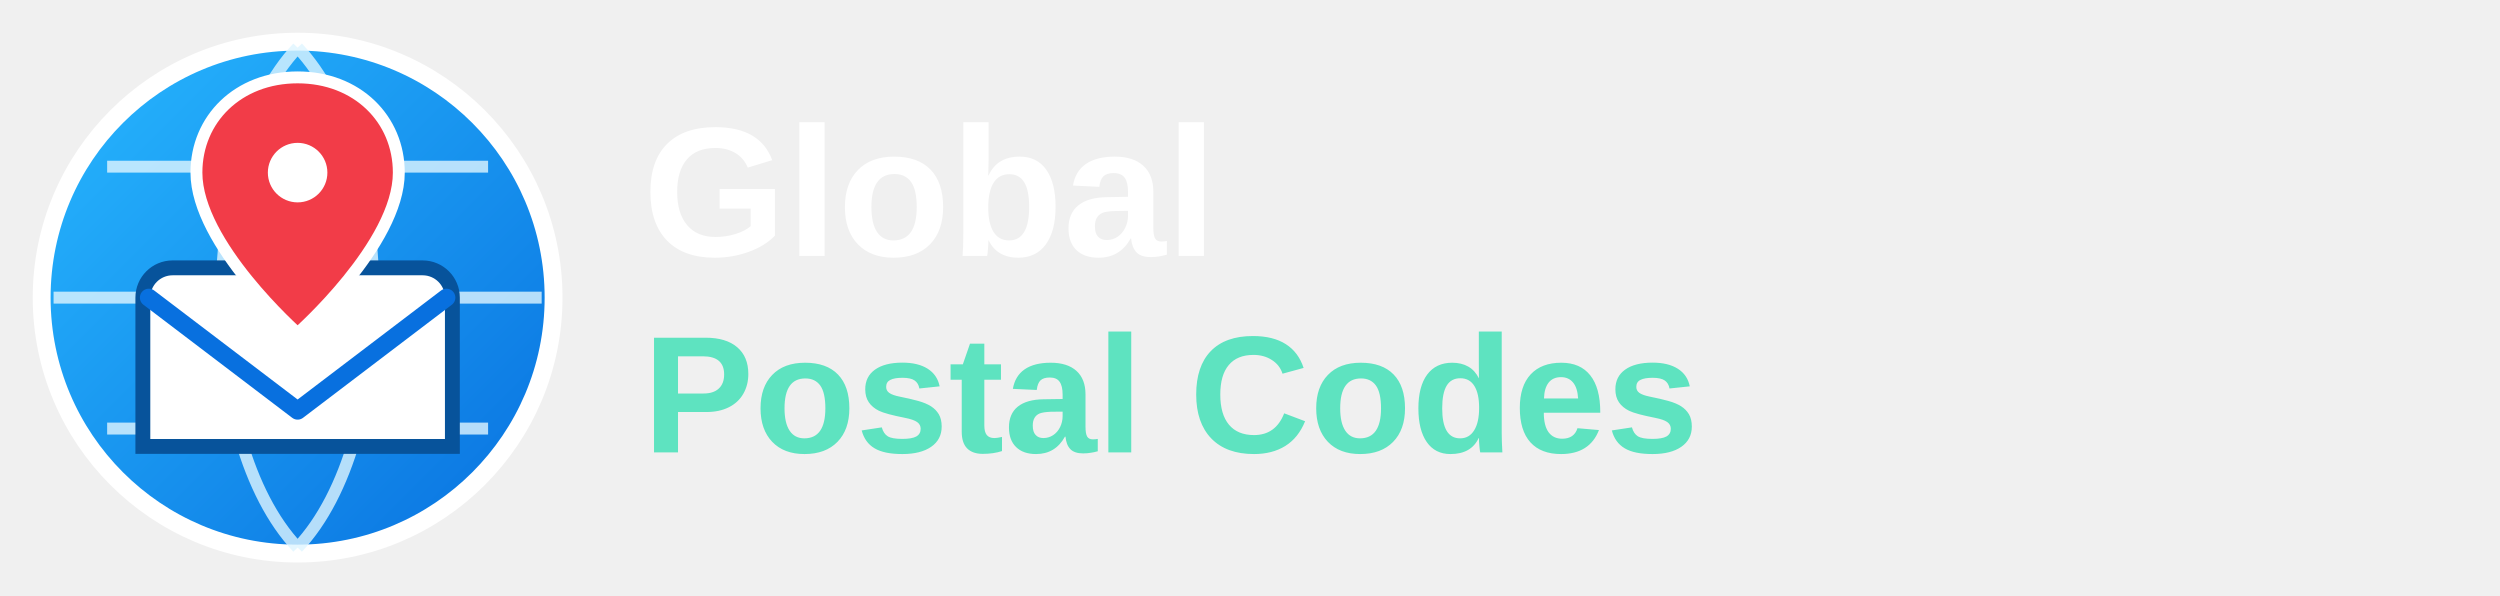
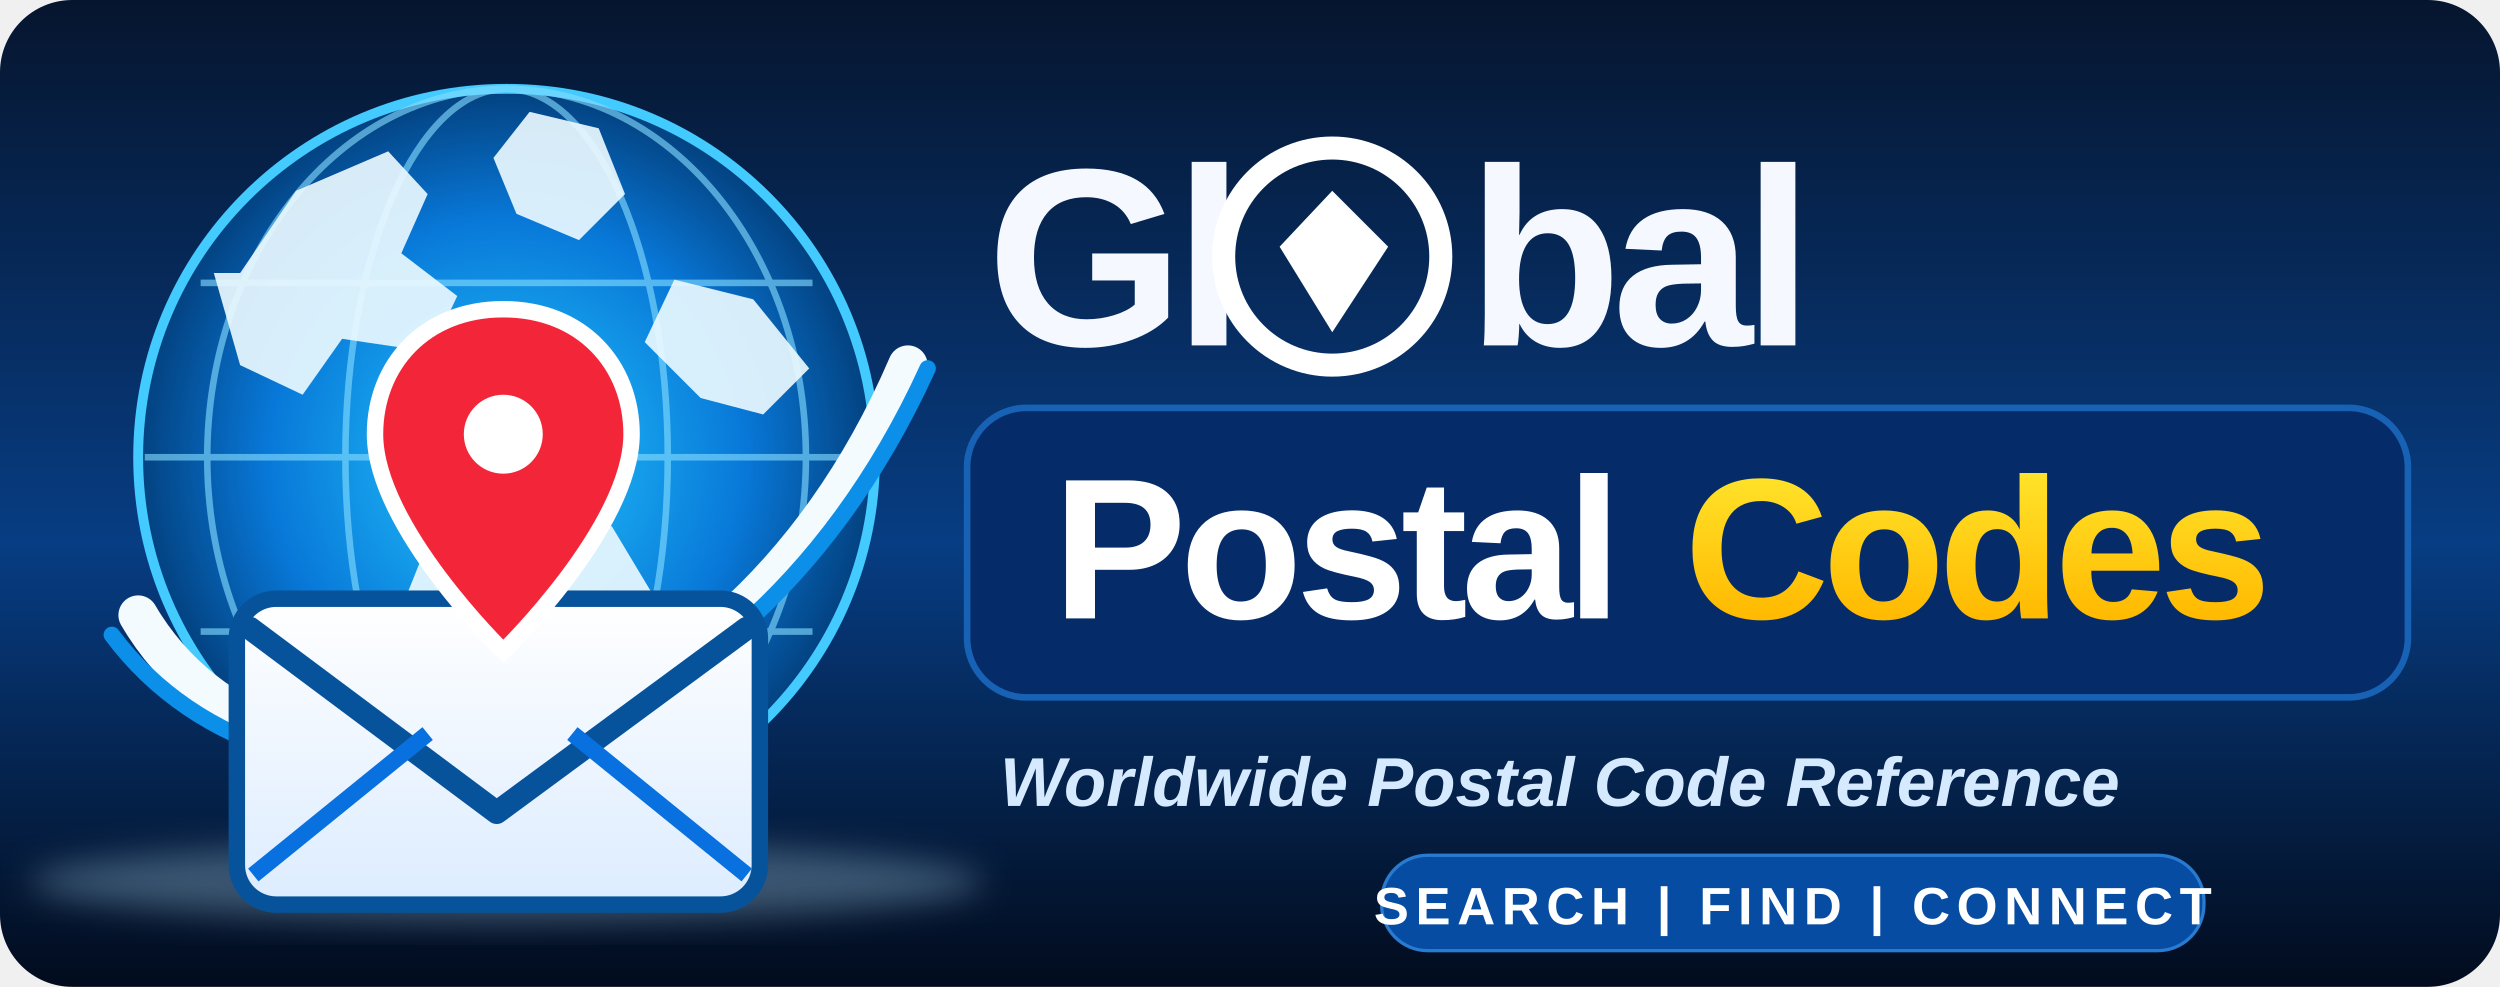
- <svg xmlns="http://www.w3.org/2000/svg" viewBox="0 0 420 100" role="img" aria-labelledby="title">
+ <svg xmlns="http://www.w3.org/2000/svg" viewBox="0 0 760 300" role="img" aria-labelledby="t">
  <defs>
-     <linearGradient id="g" x1="0" y1="0" x2="1" y2="1">
-       <stop stop-color="#28b8ff" />
-       <stop offset="1" stop-color="#0870df" />
+     <linearGradient id="bg" x2="0" y2="1">
+       <stop stop-color="#06152e" />
+       <stop offset=".55" stop-color="#073d83" />
+       <stop offset="1" stop-color="#020b1c" />
    </linearGradient>
+     <radialGradient id="globe">
+       <stop stop-color="#24caff" />
+       <stop offset=".65" stop-color="#0878d8" />
+       <stop offset="1" stop-color="#03417f" />
+     </radialGradient>
+     <linearGradient id="gold" x2="0" y2="1">
+       <stop stop-color="#ffe32a" />
+       <stop offset="1" stop-color="#ffb900" />
+     </linearGradient>
+     <linearGradient id="white" x2="0" y2="1">
+       <stop stop-color="#fff" />
+       <stop offset="1" stop-color="#dcecff" />
+     </linearGradient>
+     <filter id="shadow" x="-30%" y="-30%" width="160%" height="160%">
+       <feGaussianBlur stdDeviation="5" />
+     </filter>
  </defs>
-   <circle cx="50" cy="50" r="43" fill="url(#g)" stroke="#fff" stroke-width="3" />
-   <path d="M9 50h82M50 8c-17 18-17 66 0 84M50 8c17 18 17 66 0 84M18 28h64M18 72h64" fill="none" stroke="#dff5ff" stroke-width="2" opacity=".8" />
-   <path d="M29 45h42a5 5 0 0 1 5 5v25H24V50a5 5 0 0 1 5-5Z" fill="#fff" stroke="#07539b" stroke-width="2.5" />
-   <path d="m25 50 25 19 25-19" fill="none" stroke="#0870df" stroke-width="3" stroke-linecap="round" stroke-linejoin="round" />
-   <path d="M50 13c-10 0-17 7-17 16 0 12 17 27 17 27s17-15 17-27c0-9-7-16-17-16Z" fill="#f23c48" stroke="#fff" stroke-width="2" />
-   <circle cx="50" cy="29" r="5" fill="#fff" />
-   <text x="108" y="43" font-family="Arial,Helvetica,sans-serif" font-size="31" font-weight="800" fill="#fff">Global</text>
-   <text x="108" y="76" font-family="Arial,Helvetica,sans-serif" font-size="28" font-weight="800" fill="#5ee3c0">Postal Codes</text>
+   <rect width="760" height="300" rx="22" fill="url(#bg)" />
+   <ellipse cx="154" cy="268" rx="145" ry="12" fill="#bfeaff" opacity=".3" filter="url(#shadow)" />
+   <circle cx="154" cy="139" r="112" fill="url(#globe)" stroke="#43caff" stroke-width="3" />
+   <g fill="none" stroke="#83dcff" stroke-width="2" opacity=".62">
+     <ellipse cx="154" cy="139" rx="49" ry="112" />
+     <ellipse cx="154" cy="139" rx="91" ry="112" />
+     <path d="M44 139h220M61 86h186M61 192h186" />
+   </g>
+   <path d="M73 83l17-25 28-12 12 13-8 18 17 13-8 17-27-4-12 17-19-9-8-28Zm88-49 21 5 8 20-14 14-19-8-7-17Zm44 51 24 6 17 21-14 14-19-5-17-17Zm-75 80 25-14 31 9 15 25-18 32-22 18-22-17-19-28Z" fill="#e9f8ff" opacity=".92" />
+   <path d="M42 187C84 259 219 244 276 111" fill="none" stroke="#f4fbff" stroke-width="12" stroke-linecap="round" />
+   <path d="M34 193C86 263 221 246 282 112" fill="none" stroke="#0c8fe8" stroke-width="5" stroke-linecap="round" />
+   <g transform="translate(72 160)">
+     <path d="M12 22h135a12 12 0 0 1 12 12v69a12 12 0 0 1-12 12H12A12 12 0 0 1 0 103V34a12 12 0 0 1 12-12Z" fill="url(#white)" stroke="#07539b" stroke-width="5" />
+     <path d="m4 31 75 56 76-56" fill="none" stroke="#07539b" stroke-width="7" stroke-linecap="round" stroke-linejoin="round" />
+     <path d="m5 106 53-43m97 43-53-43" fill="none" stroke="#0870df" stroke-width="5" />
+   </g>
+   <path d="M153 94c-24 0-39 17-39 38 0 28 39 66 39 66s39-38 39-66c0-21-15-38-39-38Z" fill="#f32639" stroke="#fff" stroke-width="5" />
+   <circle cx="153" cy="132" r="12" fill="#fff" />
+   <text x="300" y="105" font-family="Arial,Helvetica,sans-serif" font-size="77" font-weight="800" fill="#f5f9ff" letter-spacing="-3">Gl</text>
+   <circle cx="405" cy="78" r="33" fill="none" stroke="#fff" stroke-width="7" />
+   <path d="M389 75l16-17 17 17-17 26Z" fill="#fff" />
+   <text x="446" y="105" font-family="Arial,Helvetica,sans-serif" font-size="77" font-weight="800" fill="#f5f9ff" letter-spacing="-3">bal</text>
+   <rect x="294" y="124" width="438" height="88" rx="18" fill="#052b69" stroke="#1762b5" stroke-width="2" />
+   <text x="320" y="188" font-family="Arial,Helvetica,sans-serif" font-size="61" font-weight="800" fill="#fff" letter-spacing="-2">Postal</text>
+   <text x="512" y="188" font-family="Arial,Helvetica,sans-serif" font-size="61" font-weight="800" fill="url(#gold)" letter-spacing="-2">Codes</text>
+   <text x="304" y="245" font-family="Arial,Helvetica,sans-serif" font-size="21" font-style="italic" font-weight="700" fill="#d5eaff">Worldwide Postal Code Reference</text>
+   <rect x="420" y="260" width="250" height="29" rx="14" fill="#064ca2" stroke="#287bd0" />
+   <text x="545" y="281" text-anchor="middle" font-family="Arial,Helvetica,sans-serif" font-size="16" font-weight="800" letter-spacing="2" fill="#fff">SEARCH  |  FIND  |  CONNECT</text>
</svg>
